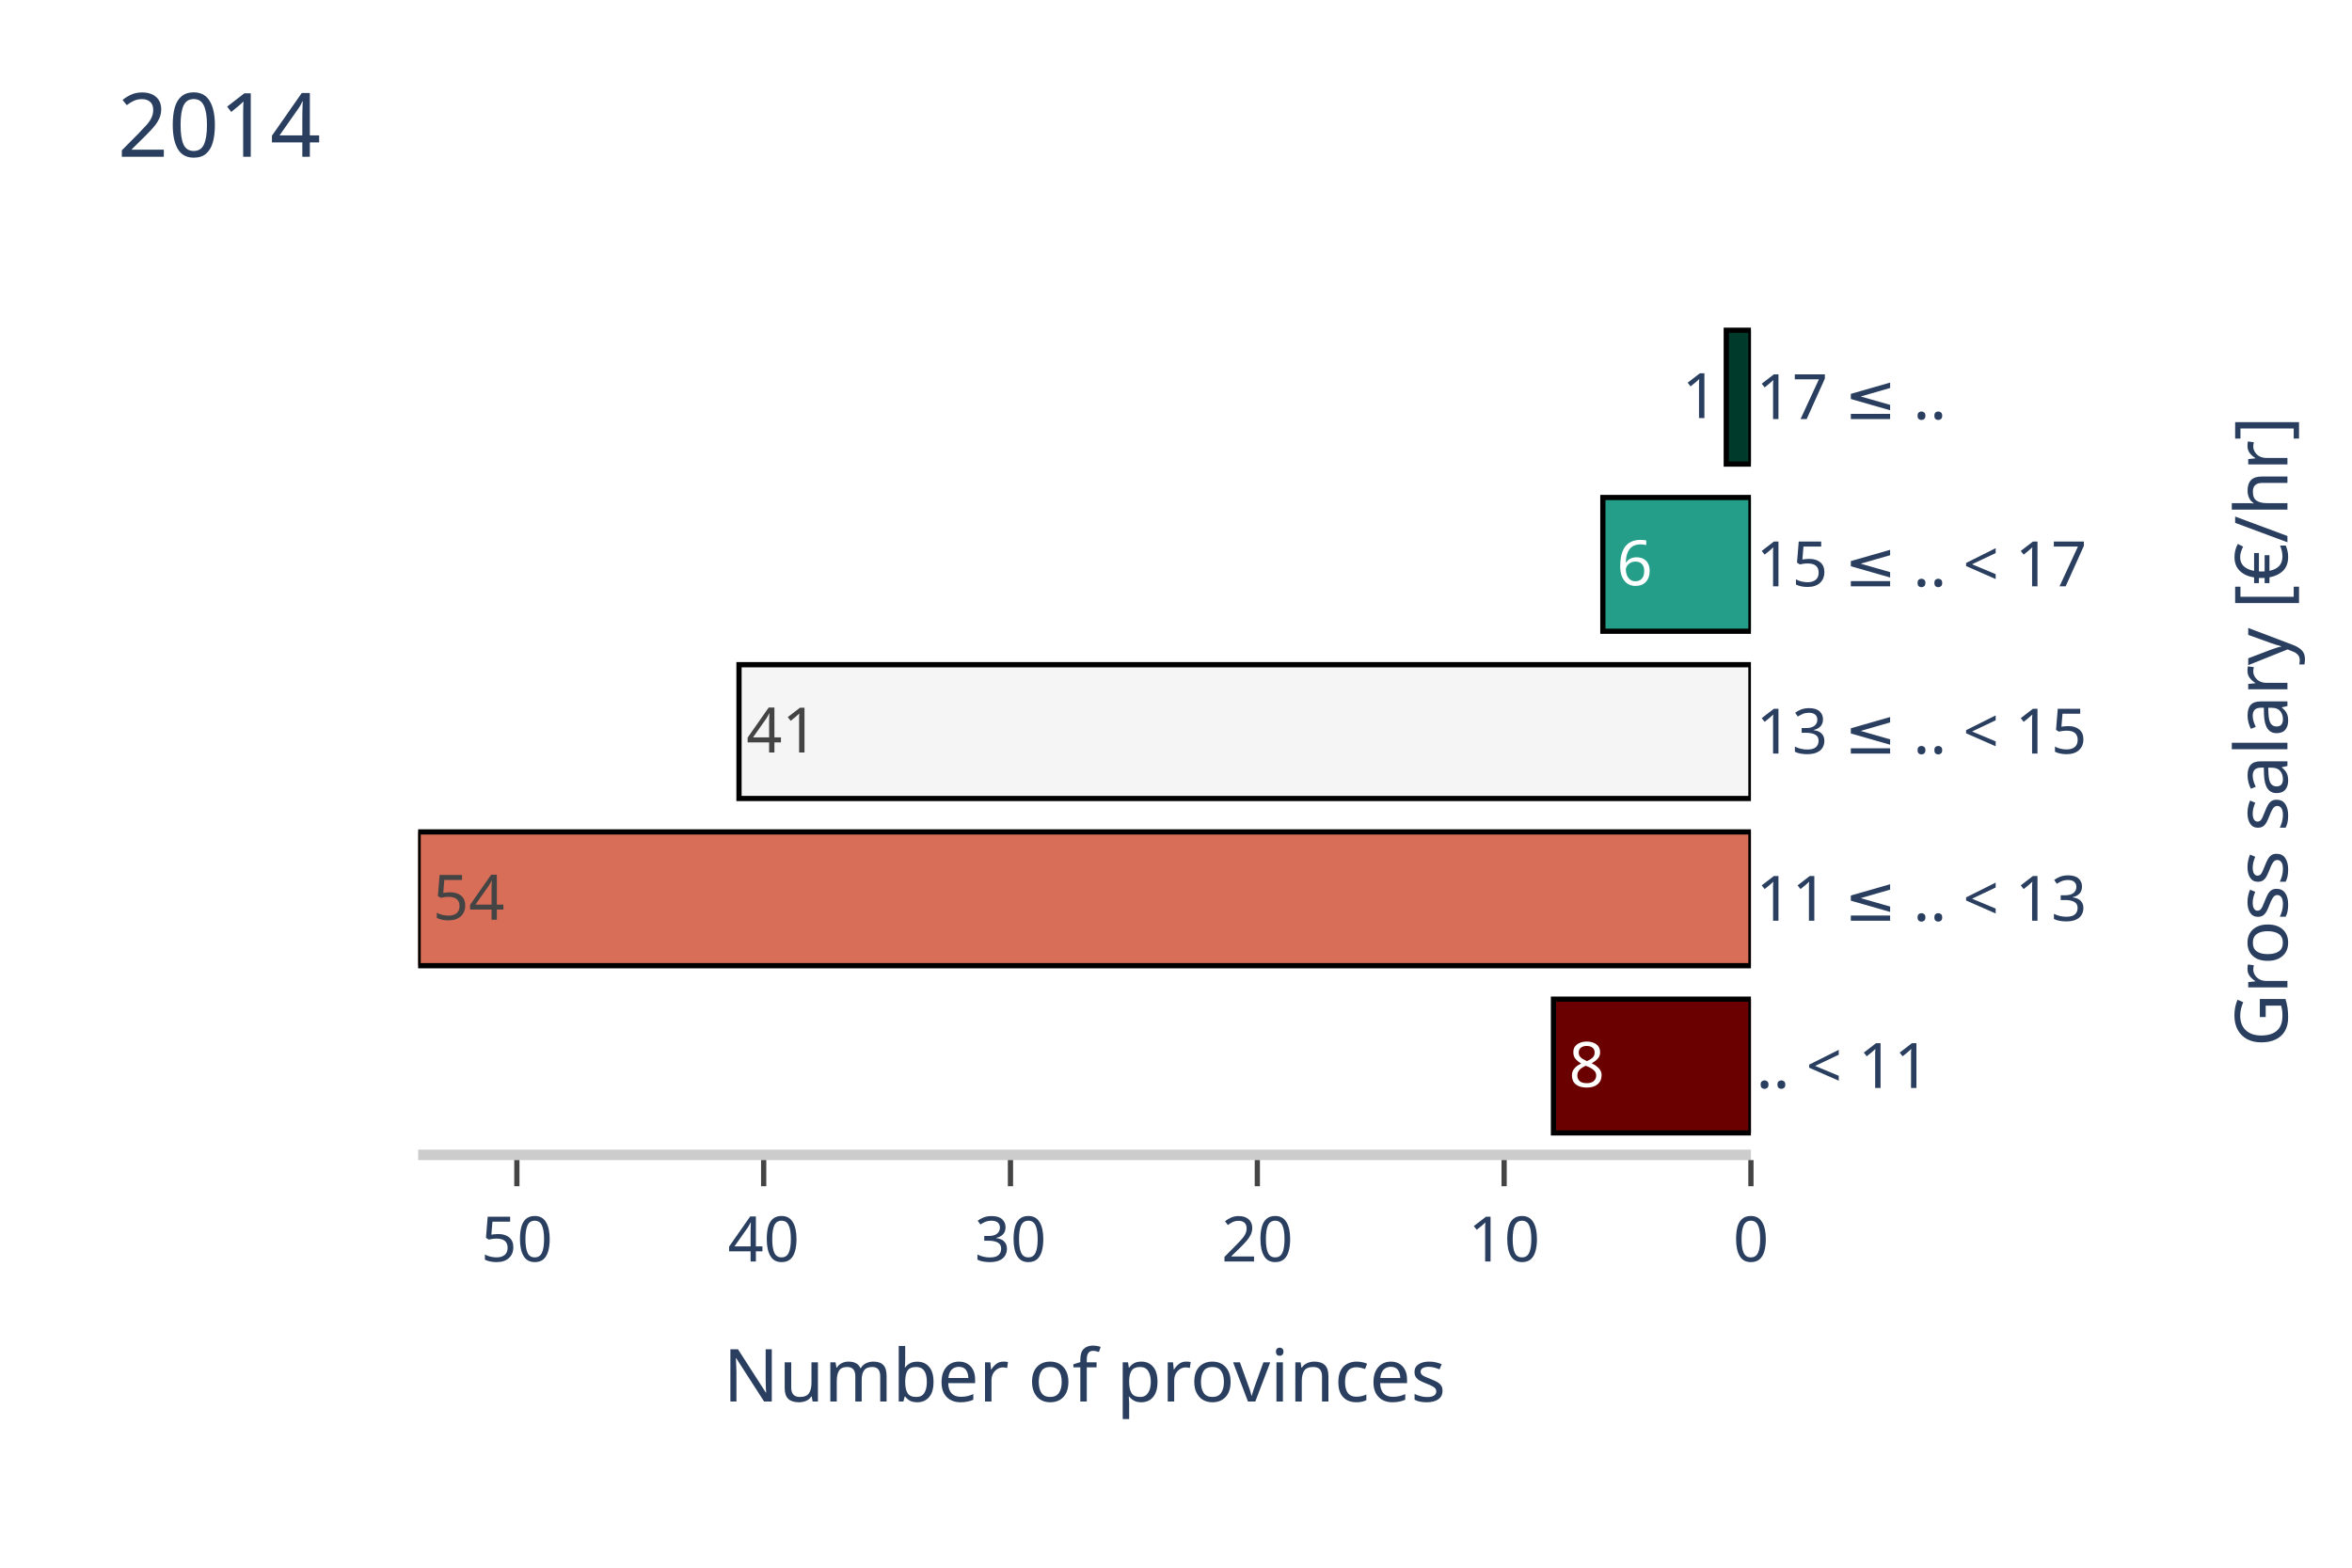
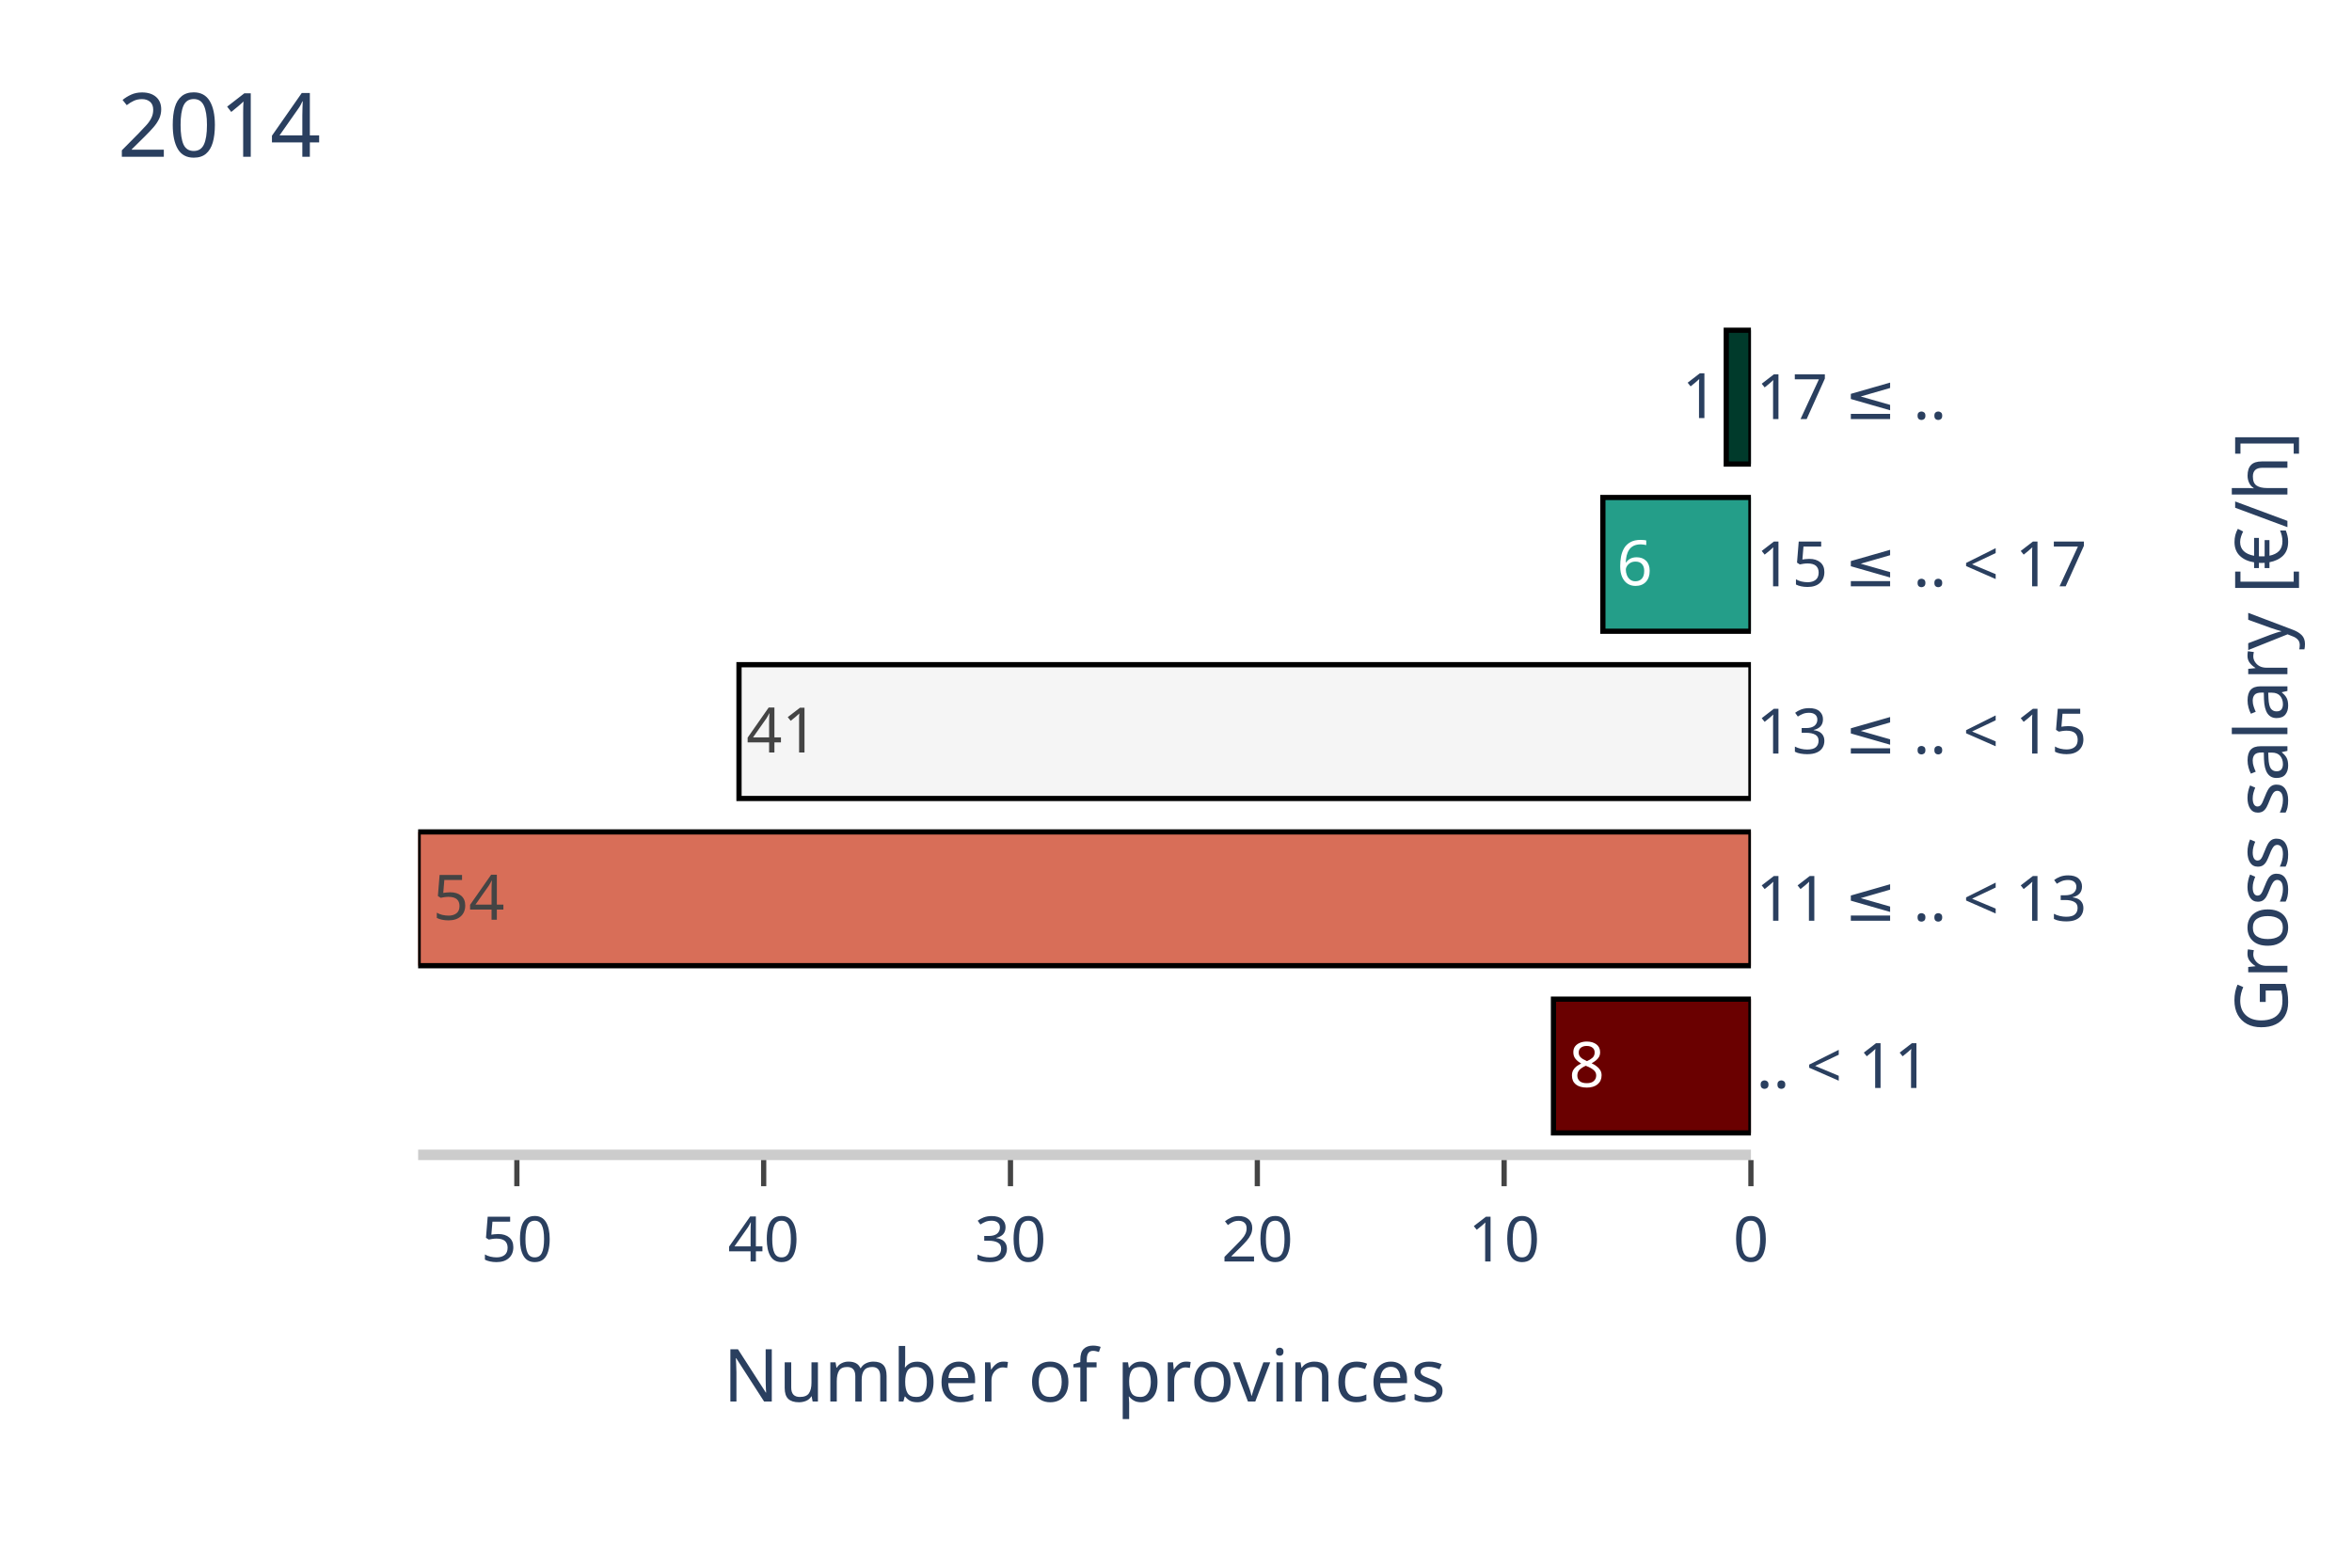
<svg xmlns="http://www.w3.org/2000/svg" class="main-svg" width="450" height="300" style="" viewBox="0 0 450 300">
  <rect x="0" y="0" width="450" height="300" style="fill: rgb(255, 255, 255); fill-opacity: 1;" />
-   <defs id="defs-61f0eb">
+   <defs id="defs-e5a78d">
    <g class="clips">
-       <clipPath id="clip61f0ebxyplot" class="plotclip">
+       <clipPath id="clipe5a78dxyplot" class="plotclip">
        <rect width="255" height="160" />
      </clipPath>
-       <clipPath class="axesclip" id="clip61f0ebx">
+       <clipPath class="axesclip" id="clipe5a78dx">
        <rect x="80" y="0" width="255" height="300" />
      </clipPath>
-       <clipPath class="axesclip" id="clip61f0eby">
+       <clipPath class="axesclip" id="clipe5a78dy">
        <rect x="0" y="60" width="450" height="160" />
      </clipPath>
-       <clipPath class="axesclip" id="clip61f0ebxy">
+       <clipPath class="axesclip" id="clipe5a78dxy">
        <rect x="80" y="60" width="255" height="160" />
      </clipPath>
    </g>
    <g class="gradients" />
    <g class="patterns" />
  </defs>
  <g class="bglayer" />
  <g class="layer-below">
    <g class="imagelayer" />
    <g class="shapelayer" />
  </g>
  <g class="cartesianlayer">
    <g class="subplot xy">
      <g class="layer-subplot">
        <g class="shapelayer" />
        <g class="imagelayer" />
      </g>
      <g class="gridlayer">
        <g class="x">
          <path class="xgrid crisp" transform="translate(98.89,0)" d="M0,60v160" style="stroke: rgb(255, 255, 255); stroke-opacity: 1; stroke-width: 1px;" />
          <path class="xgrid crisp" transform="translate(146.11,0)" d="M0,60v160" style="stroke: rgb(255, 255, 255); stroke-opacity: 1; stroke-width: 1px;" />
          <path class="xgrid crisp" transform="translate(193.33,0)" d="M0,60v160" style="stroke: rgb(255, 255, 255); stroke-opacity: 1; stroke-width: 1px;" />
          <path class="xgrid crisp" transform="translate(240.56,0)" d="M0,60v160" style="stroke: rgb(255, 255, 255); stroke-opacity: 1; stroke-width: 1px;" />
          <path class="xgrid crisp" transform="translate(287.78,0)" d="M0,60v160" style="stroke: rgb(255, 255, 255); stroke-opacity: 1; stroke-width: 1px;" />
        </g>
        <g class="y" />
      </g>
      <g class="zerolinelayer">
        <path class="xzl zl crisp" transform="translate(335,0)" d="M0,60v160" style="stroke: rgb(255, 255, 255); stroke-opacity: 1; stroke-width: 2px;" />
      </g>
      <path class="xlines-below" />
      <path class="ylines-below" />
      <g class="overlines-below" />
      <g class="xaxislayer-below" />
      <g class="yaxislayer-below" />
      <g class="overaxes-below" />
-       <g class="plot" transform="translate(80,60)" clip-path="url(#clip61f0ebxyplot)">
+       <g class="plot" transform="translate(80,60)" clip-path="url(#clipe5a78dxyplot)">
        <g class="barlayer mlayer">
          <g class="trace bars" style="opacity: 1;">
            <g class="points">
              <g class="point">
                <path d="M255,156.8V131.2H217.22V156.8Z" style="vector-effect: non-scaling-stroke; opacity: 1; stroke-width: 1px; fill: rgb(106, 0, 0); fill-opacity: 1; stroke: rgb(0, 0, 0); stroke-opacity: 1;" />
                <text class="bartext bartext-inside" text-anchor="middle" data-notex="1" x="0" y="0" style="font-family: 'Bahnschrift Light'; font-size: 12px; fill: rgb(255, 255, 255); fill-opacity: 1; white-space: pre;" transform="translate(223.595,148)">8</text>
              </g>
              <g class="point">
                <path d="M255,124.8V99.2H0V124.8Z" style="vector-effect: non-scaling-stroke; opacity: 1; stroke-width: 1px; fill: rgb(216, 110, 88); fill-opacity: 1; stroke: rgb(0, 0, 0); stroke-opacity: 1;" />
                <text class="bartext bartext-inside" text-anchor="middle" data-notex="1" x="0" y="0" style="font-family: 'Bahnschrift Light'; font-size: 12px; fill: rgb(68, 68, 68); fill-opacity: 1; white-space: pre;" transform="translate(9.6875,116)">54</text>
              </g>
              <g class="point">
                <path d="M255,92.8V67.2H61.39V92.8Z" style="vector-effect: non-scaling-stroke; opacity: 1; stroke-width: 1px; fill: rgb(245, 245, 245); fill-opacity: 1; stroke: rgb(0, 0, 0); stroke-opacity: 1;" />
                <text class="bartext bartext-inside" text-anchor="middle" data-notex="1" x="0" y="0" style="font-family: 'Bahnschrift Light'; font-size: 12px; fill: rgb(68, 68, 68); fill-opacity: 1; white-space: pre;" transform="translate(69.65563,84)">41</text>
              </g>
              <g class="point">
                <path d="M255,60.8V35.2H226.67V60.8Z" style="vector-effect: non-scaling-stroke; opacity: 1; stroke-width: 1px; fill: rgb(36, 158, 137); fill-opacity: 1; stroke: rgb(0, 0, 0); stroke-opacity: 1;" />
                <text class="bartext bartext-inside" text-anchor="middle" data-notex="1" x="0" y="0" style="font-family: 'Bahnschrift Light'; font-size: 12px; fill: rgb(255, 255, 255); fill-opacity: 1; white-space: pre;" transform="translate(232.7637,52)">6</text>
              </g>
              <g class="point">
                <path d="M255,28.8V3.2H250.28V28.8Z" style="vector-effect: non-scaling-stroke; opacity: 1; stroke-width: 1px; fill: rgb(0, 58, 43); fill-opacity: 1; stroke: rgb(0, 0, 0); stroke-opacity: 1;" />
                <text class="bartext bartext-outside" text-anchor="middle" data-notex="1" x="0" y="0" style="font-family: 'Bahnschrift Light'; font-size: 12px; fill: rgb(42, 63, 95); fill-opacity: 1; white-space: pre;" transform="translate(245.2644,20)">1</text>
              </g>
            </g>
          </g>
        </g>
      </g>
      <g class="overplot" />
      <path class="xlines-above crisp" d="M80,221H335" style="fill: none; stroke-width: 2px; stroke: rgb(204, 204, 204); stroke-opacity: 1;" />
      <path class="ylines-above crisp" d="M0,0" style="fill: none;" />
      <g class="overlines-above" />
      <g class="xaxislayer-above">
        <path class="xtick ticks crisp" d="M0,222v5" transform="translate(98.89,0)" style="stroke: rgb(68, 68, 68); stroke-opacity: 1; stroke-width: 1px;" />
        <path class="xtick ticks crisp" d="M0,222v5" transform="translate(146.11,0)" style="stroke: rgb(68, 68, 68); stroke-opacity: 1; stroke-width: 1px;" />
        <path class="xtick ticks crisp" d="M0,222v5" transform="translate(193.33,0)" style="stroke: rgb(68, 68, 68); stroke-opacity: 1; stroke-width: 1px;" />
        <path class="xtick ticks crisp" d="M0,222v5" transform="translate(240.56,0)" style="stroke: rgb(68, 68, 68); stroke-opacity: 1; stroke-width: 1px;" />
        <path class="xtick ticks crisp" d="M0,222v5" transform="translate(287.78,0)" style="stroke: rgb(68, 68, 68); stroke-opacity: 1; stroke-width: 1px;" />
        <path class="xtick ticks crisp" d="M0,222v5" transform="translate(335,0)" style="stroke: rgb(68, 68, 68); stroke-opacity: 1; stroke-width: 1px;" />
        <g class="xtick">
          <text text-anchor="middle" x="0" y="241.4" transform="translate(98.89,0)" style="font-family: 'Bahnschrift Light'; font-size: 12px; fill: rgb(42, 63, 95); fill-opacity: 1; white-space: pre; opacity: 1;">50</text>
        </g>
        <g class="xtick">
          <text text-anchor="middle" x="0" y="241.4" style="font-family: 'Bahnschrift Light'; font-size: 12px; fill: rgb(42, 63, 95); fill-opacity: 1; white-space: pre; opacity: 1;" transform="translate(146.11,0)">40</text>
        </g>
        <g class="xtick">
          <text text-anchor="middle" x="0" y="241.4" style="font-family: 'Bahnschrift Light'; font-size: 12px; fill: rgb(42, 63, 95); fill-opacity: 1; white-space: pre; opacity: 1;" transform="translate(193.33,0)">30</text>
        </g>
        <g class="xtick">
          <text text-anchor="middle" x="0" y="241.4" style="font-family: 'Bahnschrift Light'; font-size: 12px; fill: rgb(42, 63, 95); fill-opacity: 1; white-space: pre; opacity: 1;" transform="translate(240.56,0)">20</text>
        </g>
        <g class="xtick">
          <text text-anchor="middle" x="0" y="241.4" style="font-family: 'Bahnschrift Light'; font-size: 12px; fill: rgb(42, 63, 95); fill-opacity: 1; white-space: pre; opacity: 1;" transform="translate(287.78,0)">10</text>
        </g>
        <g class="xtick">
          <text text-anchor="middle" x="0" y="241.4" style="font-family: 'Bahnschrift Light'; font-size: 12px; fill: rgb(42, 63, 95); fill-opacity: 1; white-space: pre; opacity: 1;" transform="translate(335,0)">0</text>
        </g>
      </g>
      <g class="yaxislayer-above">
        <g class="ytick">
          <text text-anchor="start" x="336" y="4.2" transform="translate(0,204)" style="font-family: 'Bahnschrift Light'; font-size: 12px; fill: rgb(42, 63, 95); fill-opacity: 1; white-space: pre; opacity: 1;">            .. &lt; 11   </text>
        </g>
        <g class="ytick">
          <text text-anchor="start" x="336" y="4.2" transform="translate(0,172)" style="font-family: 'Bahnschrift Light'; font-size: 12px; fill: rgb(42, 63, 95); fill-opacity: 1; white-space: pre; opacity: 1;">    11 ≤ .. &lt; 13   </text>
        </g>
        <g class="ytick">
          <text text-anchor="start" x="336" y="4.2" transform="translate(0,140)" style="font-family: 'Bahnschrift Light'; font-size: 12px; fill: rgb(42, 63, 95); fill-opacity: 1; white-space: pre; opacity: 1;">    13 ≤ .. &lt; 15   </text>
        </g>
        <g class="ytick">
          <text text-anchor="start" x="336" y="4.2" transform="translate(0,108)" style="font-family: 'Bahnschrift Light'; font-size: 12px; fill: rgb(42, 63, 95); fill-opacity: 1; white-space: pre; opacity: 1;">    15 ≤ .. &lt; 17   </text>
        </g>
        <g class="ytick">
          <text text-anchor="start" x="336" y="4.2" transform="translate(0,76)" style="font-family: 'Bahnschrift Light'; font-size: 12px; fill: rgb(42, 63, 95); fill-opacity: 1; white-space: pre; opacity: 1;">    17 ≤ ..           </text>
        </g>
      </g>
      <g class="overaxes-above" />
    </g>
  </g>
  <g class="polarlayer" />
  <g class="ternarylayer" />
  <g class="geolayer" />
  <g class="funnelarealayer" />
  <g class="pielayer" />
  <g class="iciclelayer" />
  <g class="treemaplayer" />
  <g class="sunburstlayer" />
  <g class="glimages" />
-   <defs id="topdefs-61f0eb">
+   <defs id="topdefs-e5a78d">
    <g class="clips" />
  </defs>
  <g class="layer-above">
    <g class="imagelayer" />
    <g class="shapelayer" />
  </g>
  <g class="infolayer">
    <g class="g-gtitle">
      <text class="gtitle" x="22.5" y="30" text-anchor="start" dy="0em" style="font-family: 'Bahnschrift Light'; font-size: 17px; fill: rgb(42, 63, 95); opacity: 1; font-weight: normal; white-space: pre;">2014</text>
    </g>
    <g class="g-xtitle">
      <text class="xtitle" x="207.5" y="268.206" text-anchor="middle" style="font-family: 'Bahnschrift Light'; font-size: 14px; fill: rgb(42, 63, 95); opacity: 1; font-weight: normal; white-space: pre;">Number of provinces</text>
    </g>
    <g class="g-ytitle">
-       <text class="ytitle" transform="rotate(-90,437.6438,140)" x="437.644" y="140" text-anchor="middle" style="font-family: 'Bahnschrift Light'; font-size: 14px; fill: rgb(42, 63, 95); opacity: 1; font-weight: normal; white-space: pre;">Gross salary  [€/hr]</text>
+       <text class="ytitle" transform="rotate(-90,437.6438,140)" x="437.644" y="140" text-anchor="middle" style="font-family: 'Bahnschrift Light'; font-size: 14px; fill: rgb(42, 63, 95); opacity: 1; font-weight: normal; white-space: pre;">Gross salary  [€/h]</text>
    </g>
  </g>
</svg>
